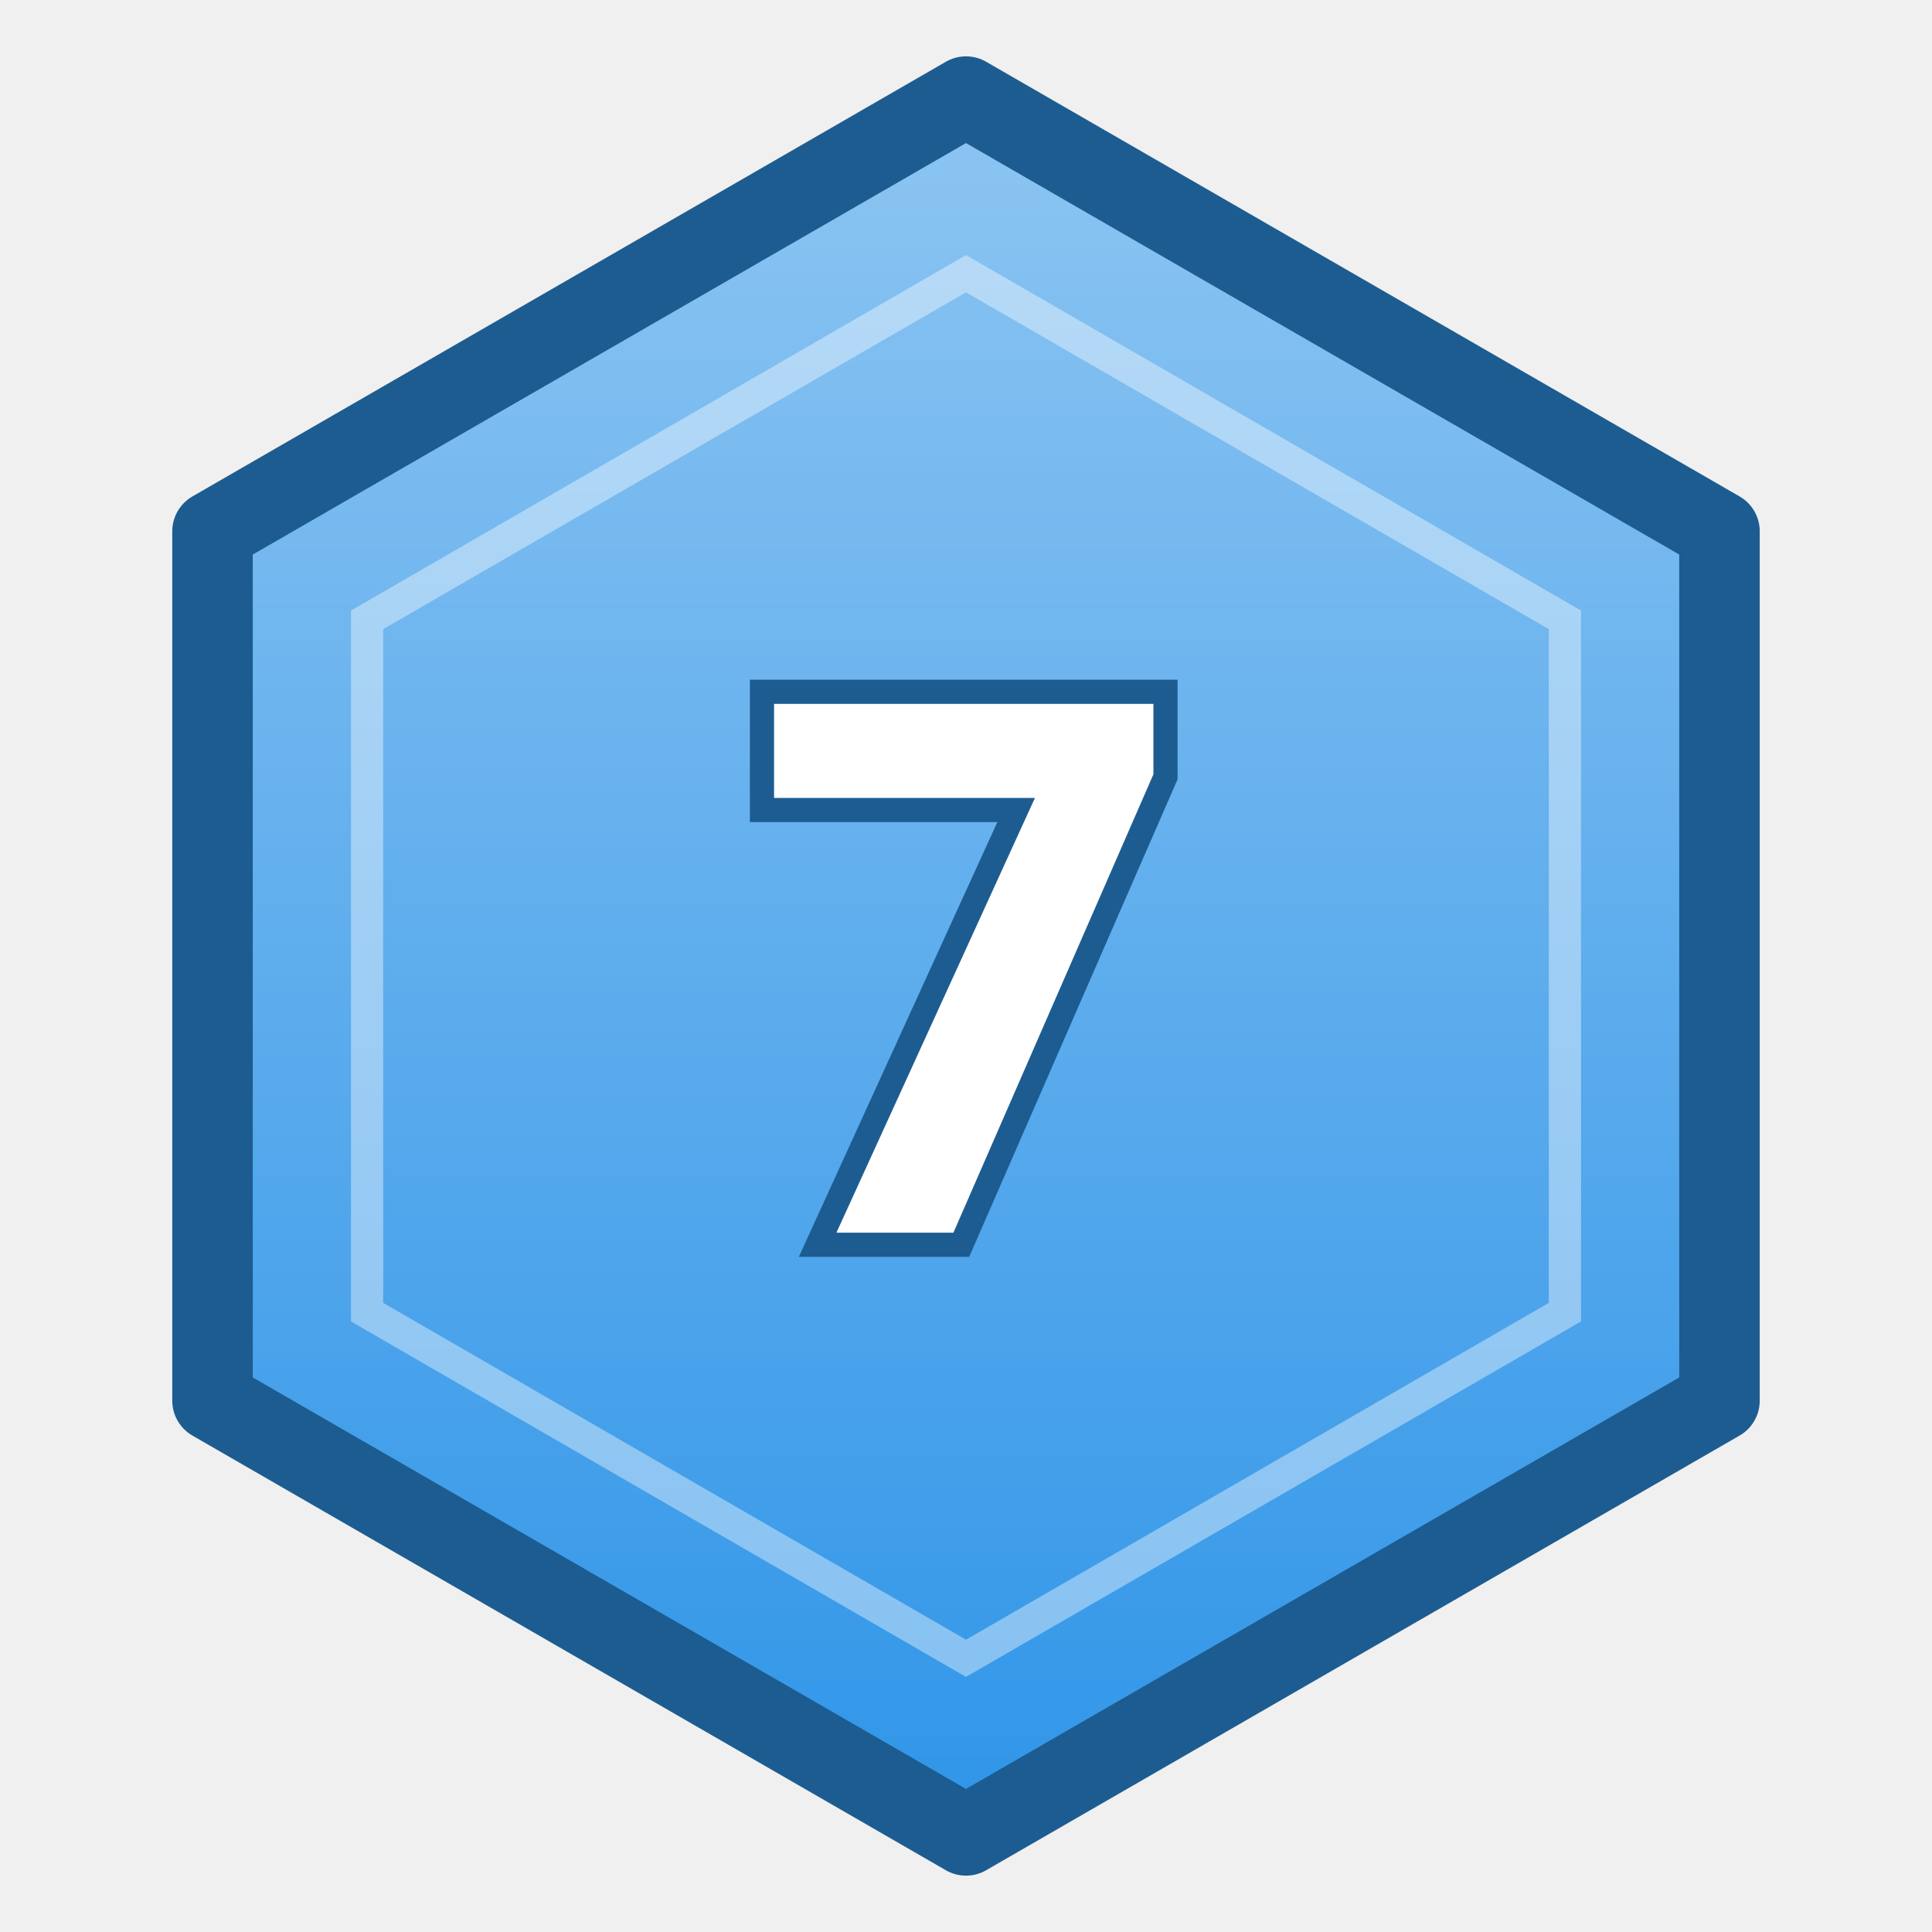
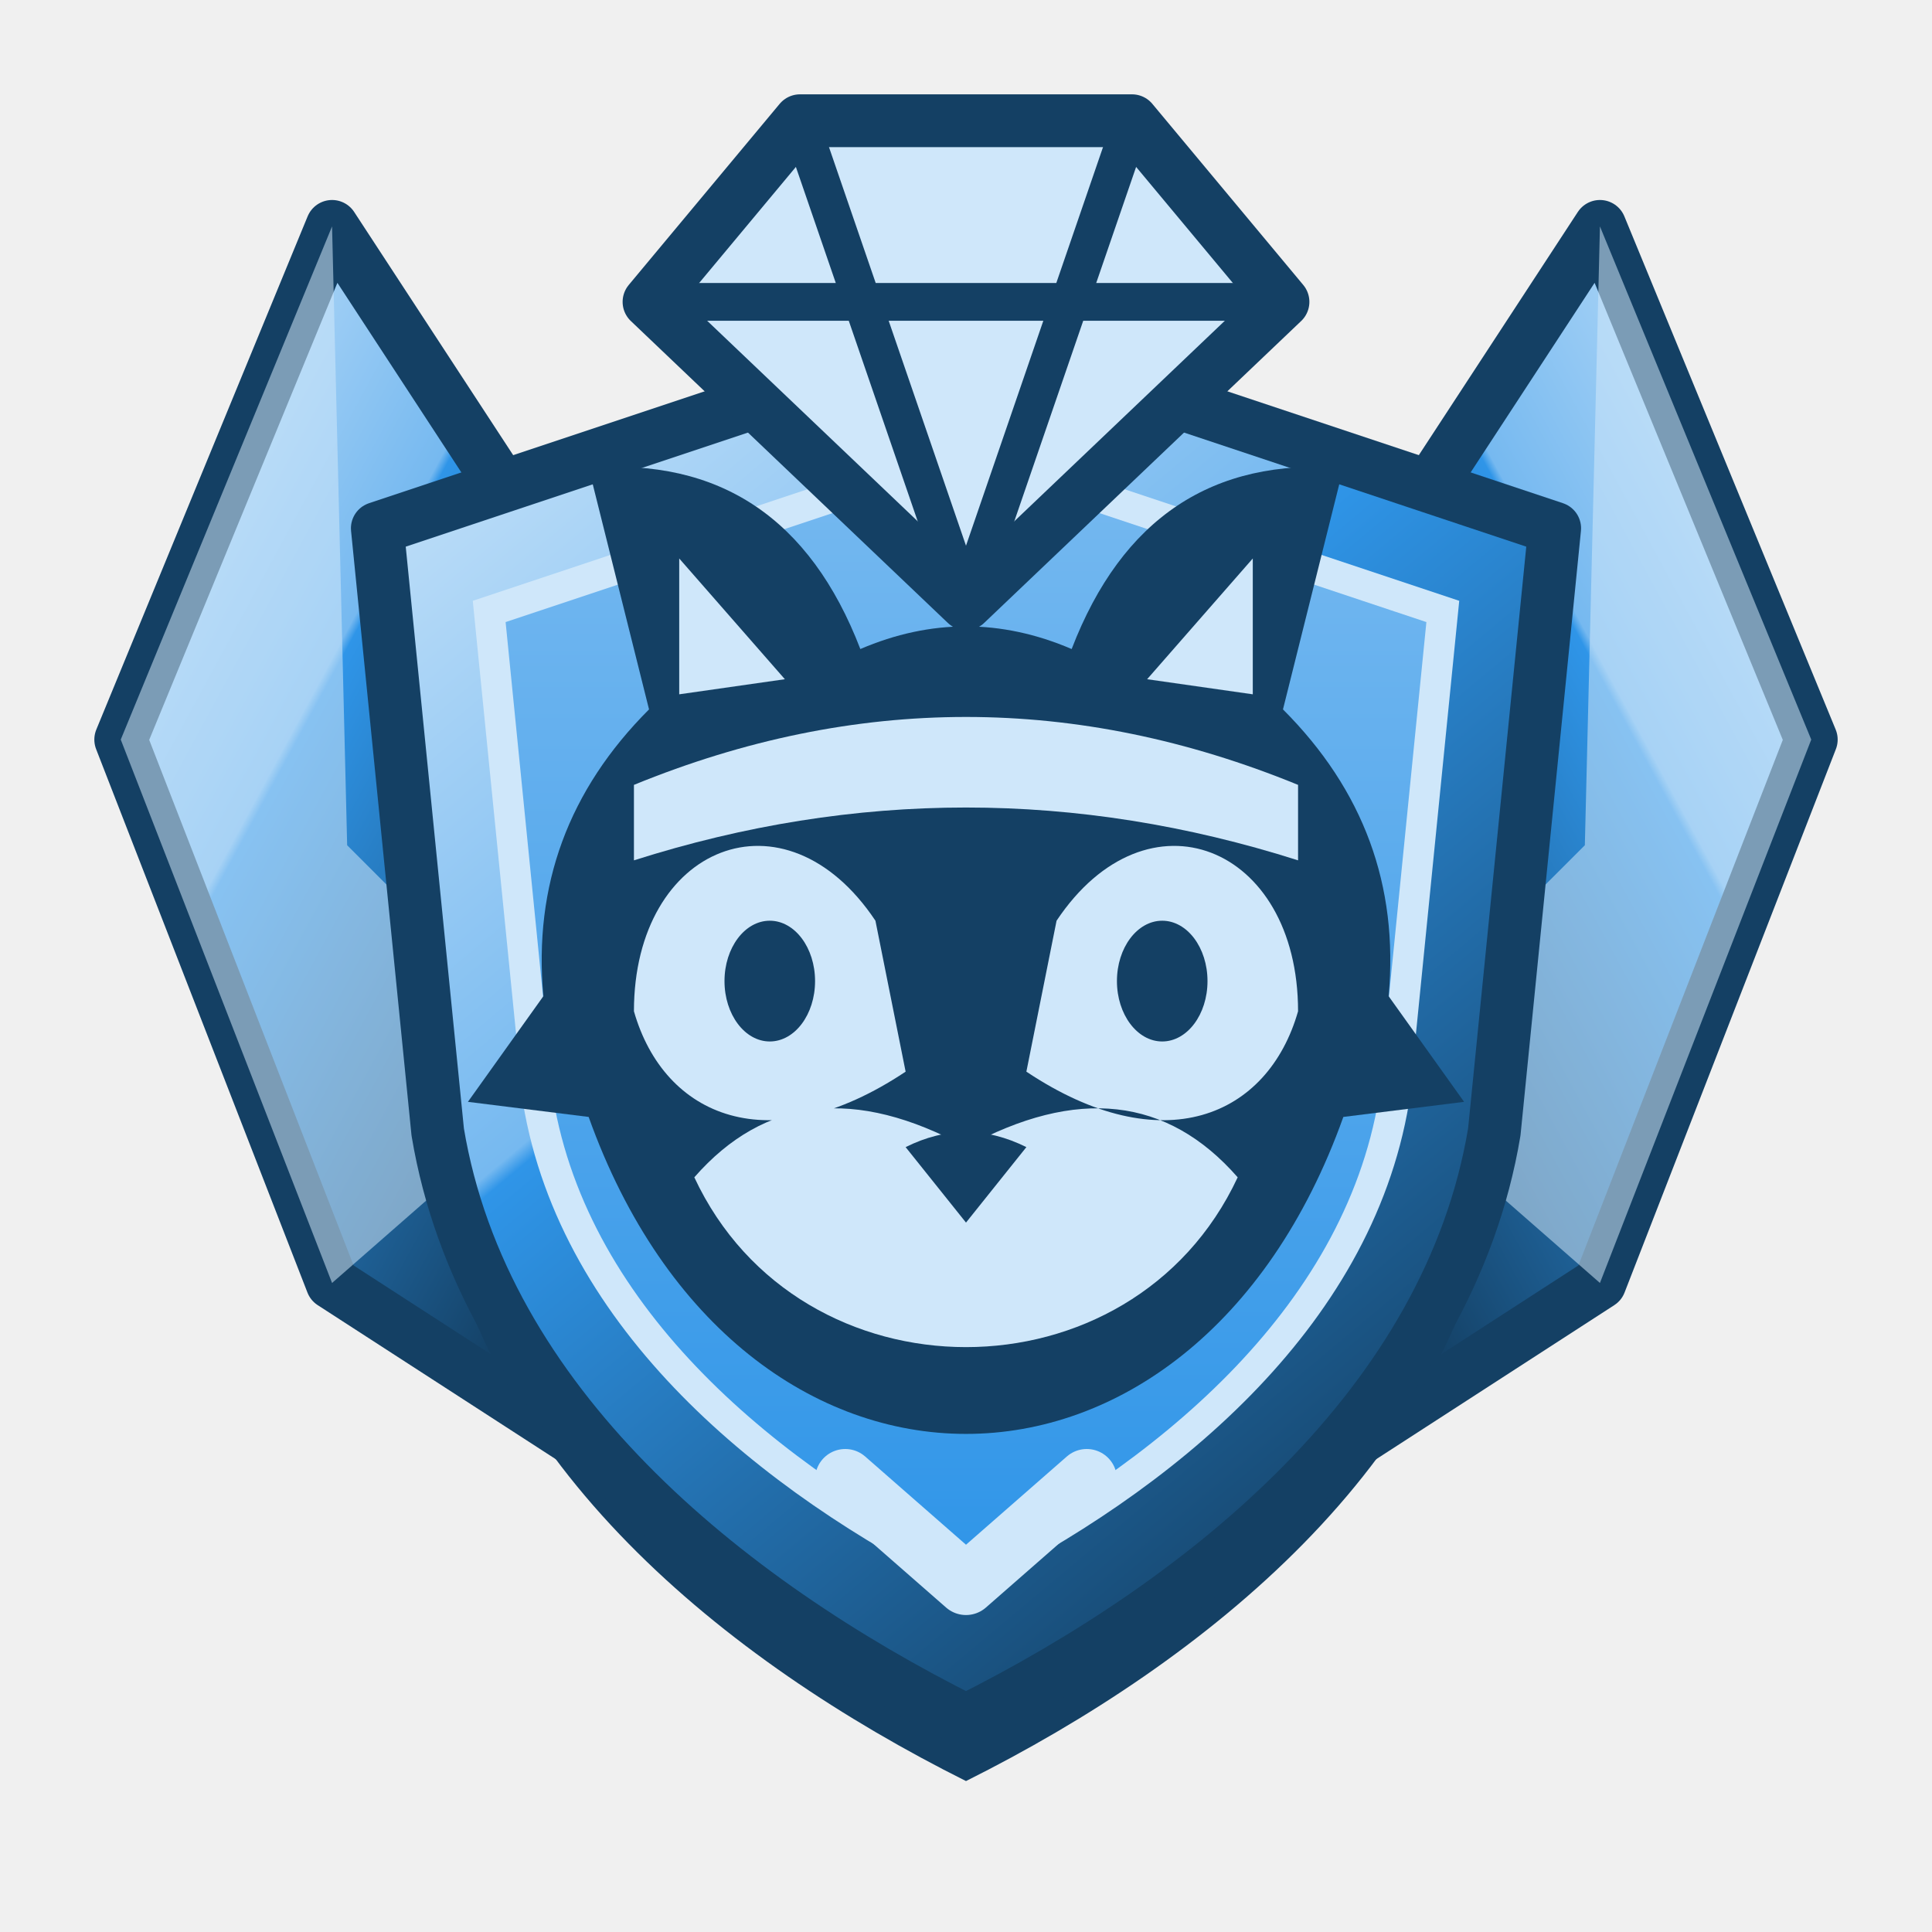
- <svg xmlns="http://www.w3.org/2000/svg" viewBox="0 0 120 120" role="img" aria-label="Diamond rank emblem">
+ <svg xmlns="http://www.w3.org/2000/svg" viewBox="0 0 128 128" role="img" aria-label="Diamond rank emblem">
  <defs>
-     <linearGradient id="fill" x1="0" y1="0" x2="0" y2="1">
-       <stop offset="0" stop-color="#8dc5f2" />
+     <linearGradient id="metal" x1="0" y1="0" x2=".7" y2="1">
+       <stop stop-color="#cfe7fa" />
+       <stop offset=".45" stop-color="#76b9f0" />
+       <stop offset=".46" stop-color="#2F95E8" />
+       <stop offset="1" stop-color="#144064" />
+     </linearGradient>
+     <linearGradient id="enamel" x2="0" y2="1">
+       <stop stop-color="#76b9f0" />
      <stop offset="1" stop-color="#2F95E8" />
    </linearGradient>
  </defs>
-   <polygon points="60.0,6.0 106.8,33.0 106.8,87.0 60.0,114.0 13.2,87.0 13.2,33.0" fill="url(#fill)" stroke="#1d5c90" stroke-width="5" stroke-linejoin="round" />
-   <polygon points="60.0,17.0 97.2,38.5 97.2,81.5 60.0,103.0 22.8,81.5 22.8,38.5" fill="none" stroke="#ffffff" stroke-opacity=".4" stroke-width="2" />
-   <text x="60" y="76.56" text-anchor="middle" font-family="Archivo, system-ui, sans-serif" font-size="46" font-weight="800" fill="#ffffff" stroke="#1d5c90" stroke-width="3" paint-order="stroke">7</text>
+   <path d="m39 41-17-26-14 34 14 36 17 11Z" fill="url(#metal)" stroke="#144064" stroke-width="3.5" stroke-linejoin="round" />
+   <path d="m22 15 1 41 15 15-16 14L8 49Z" fill="#cfe7fa" opacity=".55" />
+   <g transform="translate(128 0) scale(-1 1)">
+     <path d="m39 41-17-26-14 34 14 36 17 11Z" fill="url(#metal)" stroke="#144064" stroke-width="3.5" stroke-linejoin="round" />
+     <path d="m22 15 1 41 15 15-16 14L8 49Z" fill="#cfe7fa" opacity=".55" />
+   </g>
+   <path d="M64 22 103 35 99 75c-3 18-19 31-35 39-16-8-32-21-35-39l-4-40Z" fill="#144064" transform="translate(0 4)" />
+   <path d="M64 22 103 35 99 75c-3 18-19 31-35 39-16-8-32-21-35-39l-4-40Z" fill="url(#metal)" stroke="#144064" stroke-width="3.5" stroke-linejoin="round" />
+   <path d="M64 22 103 35 99 75c-3 18-19 31-35 39-16-8-32-21-35-39l-4-40Z" transform="translate(64 64) scale(.81) translate(-64 -64)" fill="url(#enamel)" stroke="#cfe7fa" stroke-width="2.5" />
+   <g transform="translate(0 -8)">
+     <path d="M43 55 39 39q13-1 18 12 7-3 14 0 5-13 18-12l-4 16q8 8 7 19l5 7-8 1c-5 14-15 21-25 21S44 96 39 82l-8-1 5-7q-1-11 7-19Z" fill="#144064" />
+     <path d="m45 45 7 8-7 1Zm38 0-7 8 7 1Z" fill="#cfe7fa" />
+     <path d="M42 60q22-9 44 0v5q-22-7-44 0Z" fill="#cfe7fa" />
+     <path d="M42 75c0-11 10-15 16-6l2 10c-9 6-16 3-18-4Zm44 0c0-11-10-15-16-6l-2 10c9 6 16 3 18-4ZM46 86q7-8 18-2 11-6 18 2c-7 15-29 15-36 0Z" fill="#cfe7fa" />
+     <ellipse cx="51" cy="73" rx="3" ry="4" fill="#144064" />
+     <ellipse cx="77" cy="73" rx="3" ry="4" fill="#144064" />
+     <path d="M60 84q4-2 8 0l-4 5Z" fill="#144064" />
+   </g>
+   <path d="m56 98 8 7 8-7" fill="none" stroke="#cfe7fa" stroke-width="4" stroke-linecap="round" stroke-linejoin="round" />
+   <path d="m53 8 22 0 10 12-21 20-21-20Z" fill="#cfe7fa" stroke="#144064" stroke-width="3.5" stroke-linejoin="round" />
+   <path d="m43 20 42 0m-32-12 11 32L75 8" fill="none" stroke="#144064" stroke-width="2.5" />
</svg>
